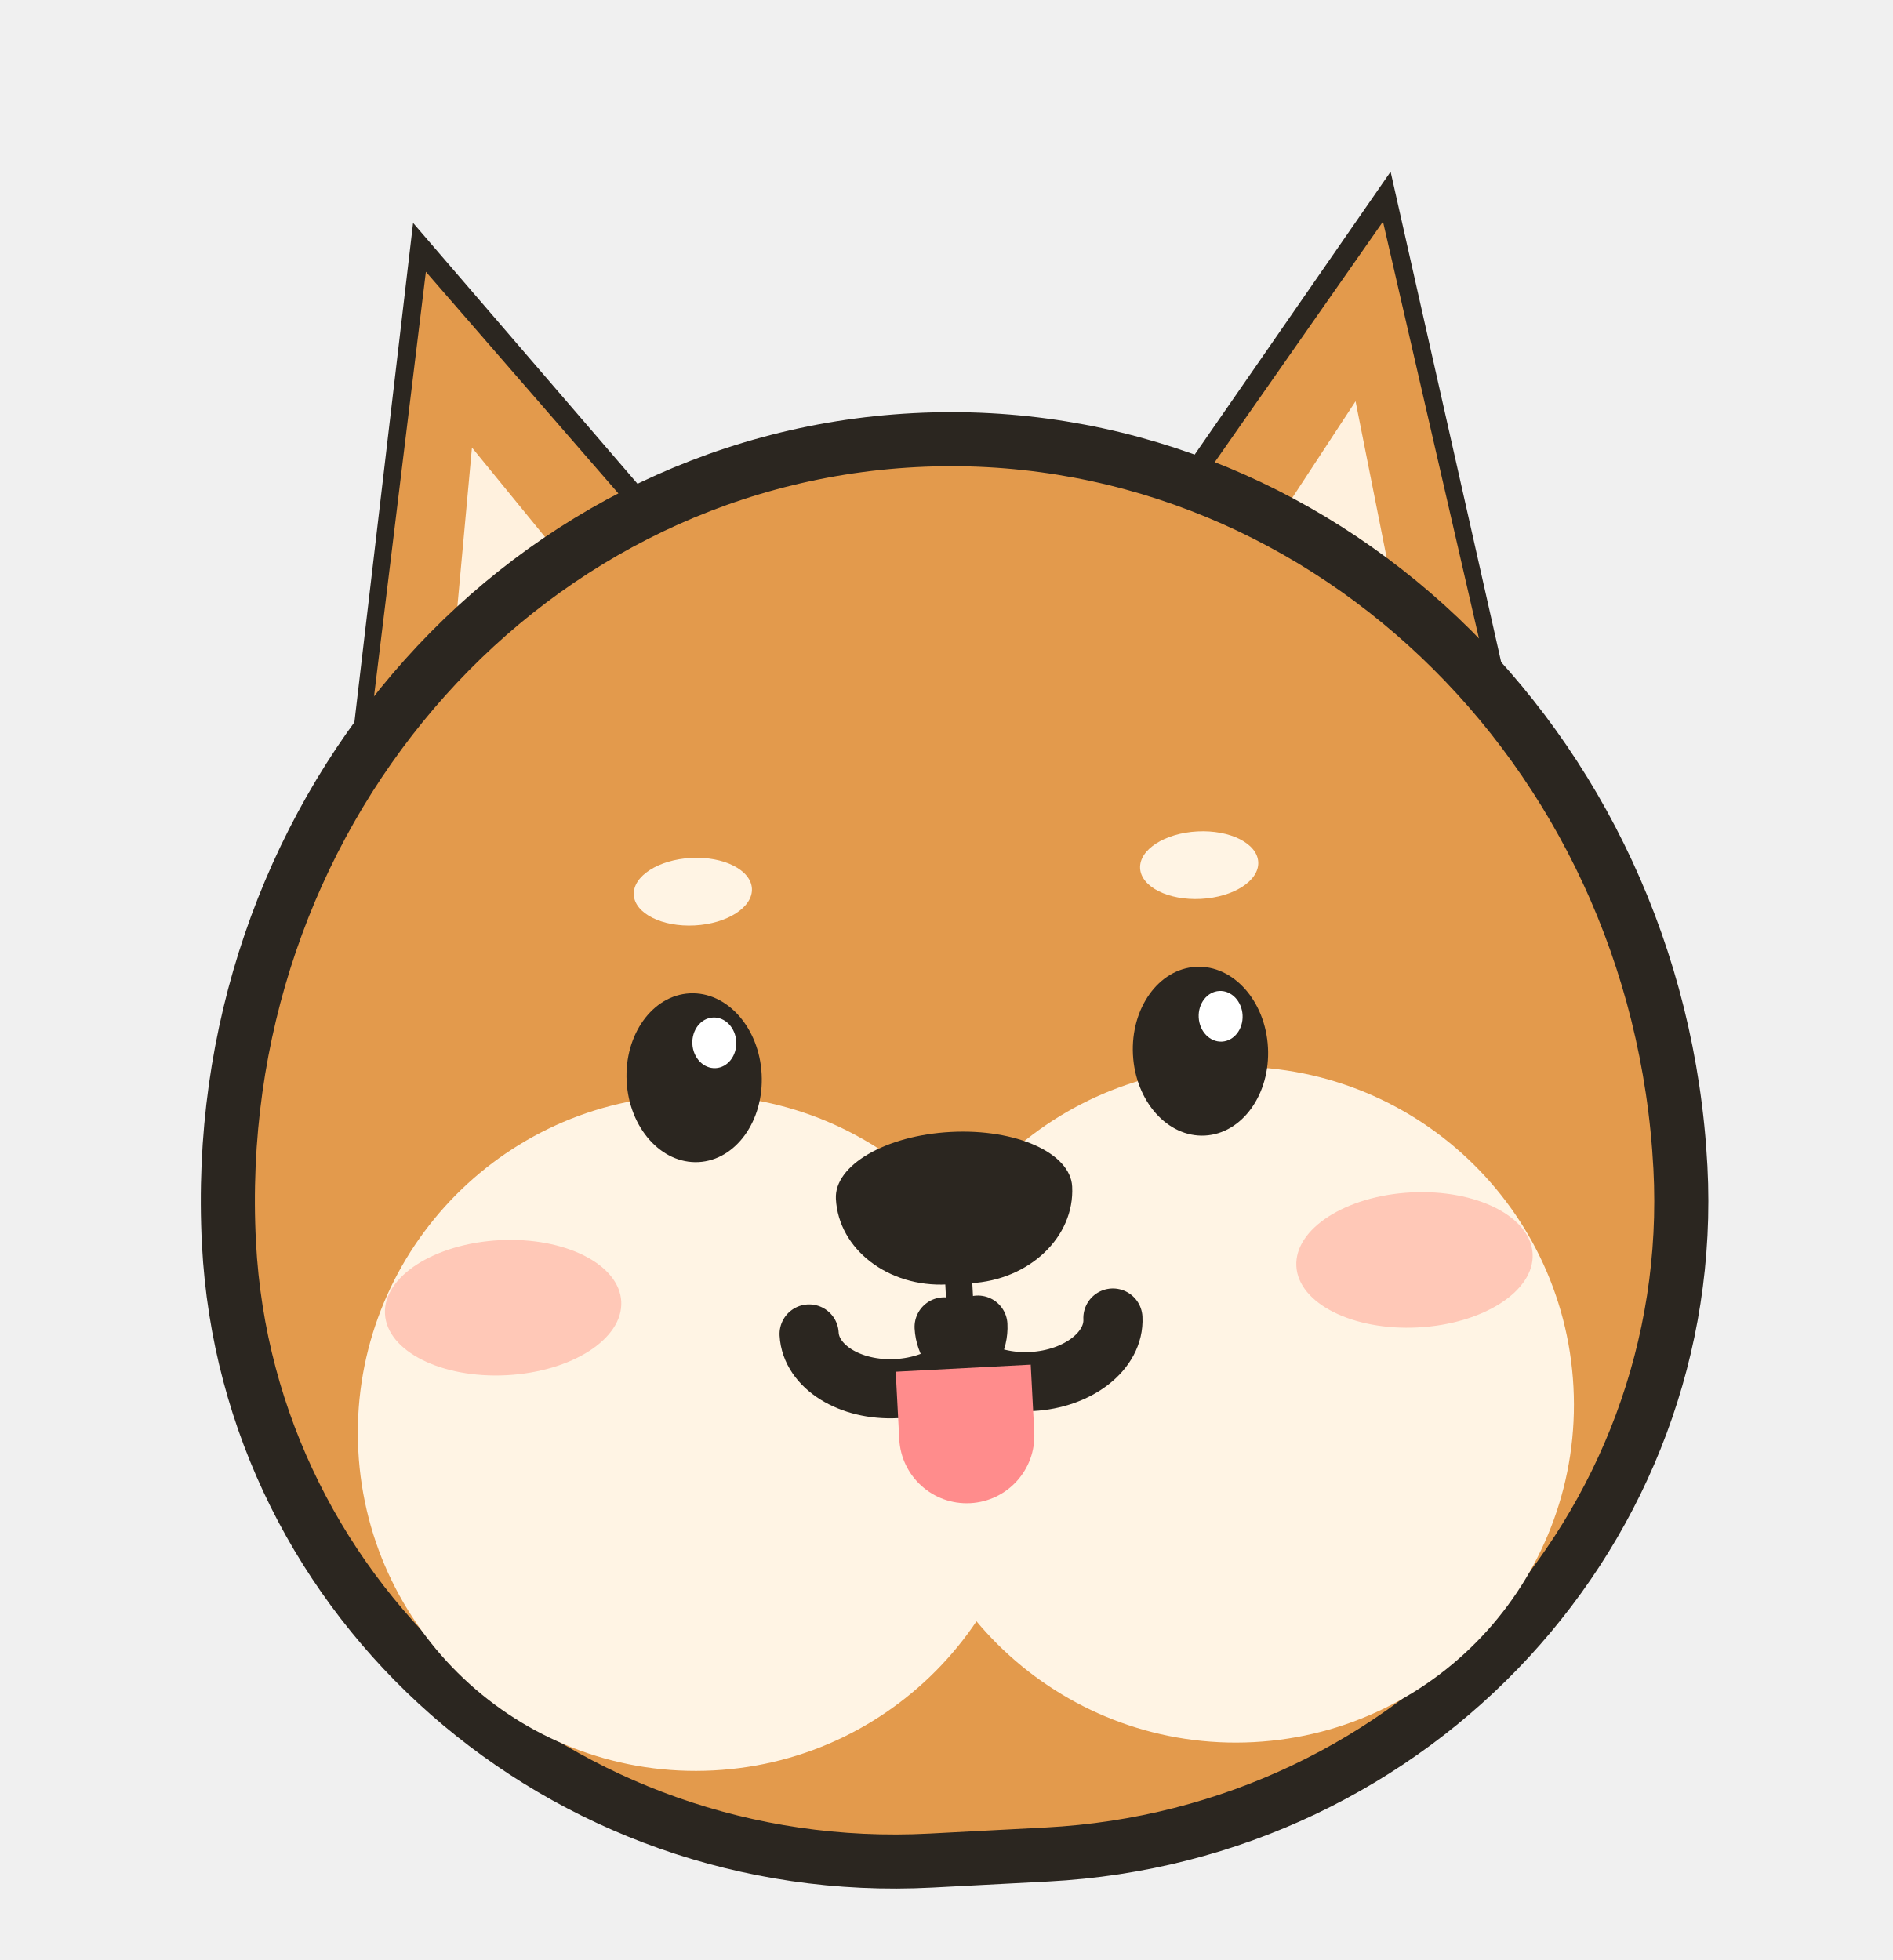
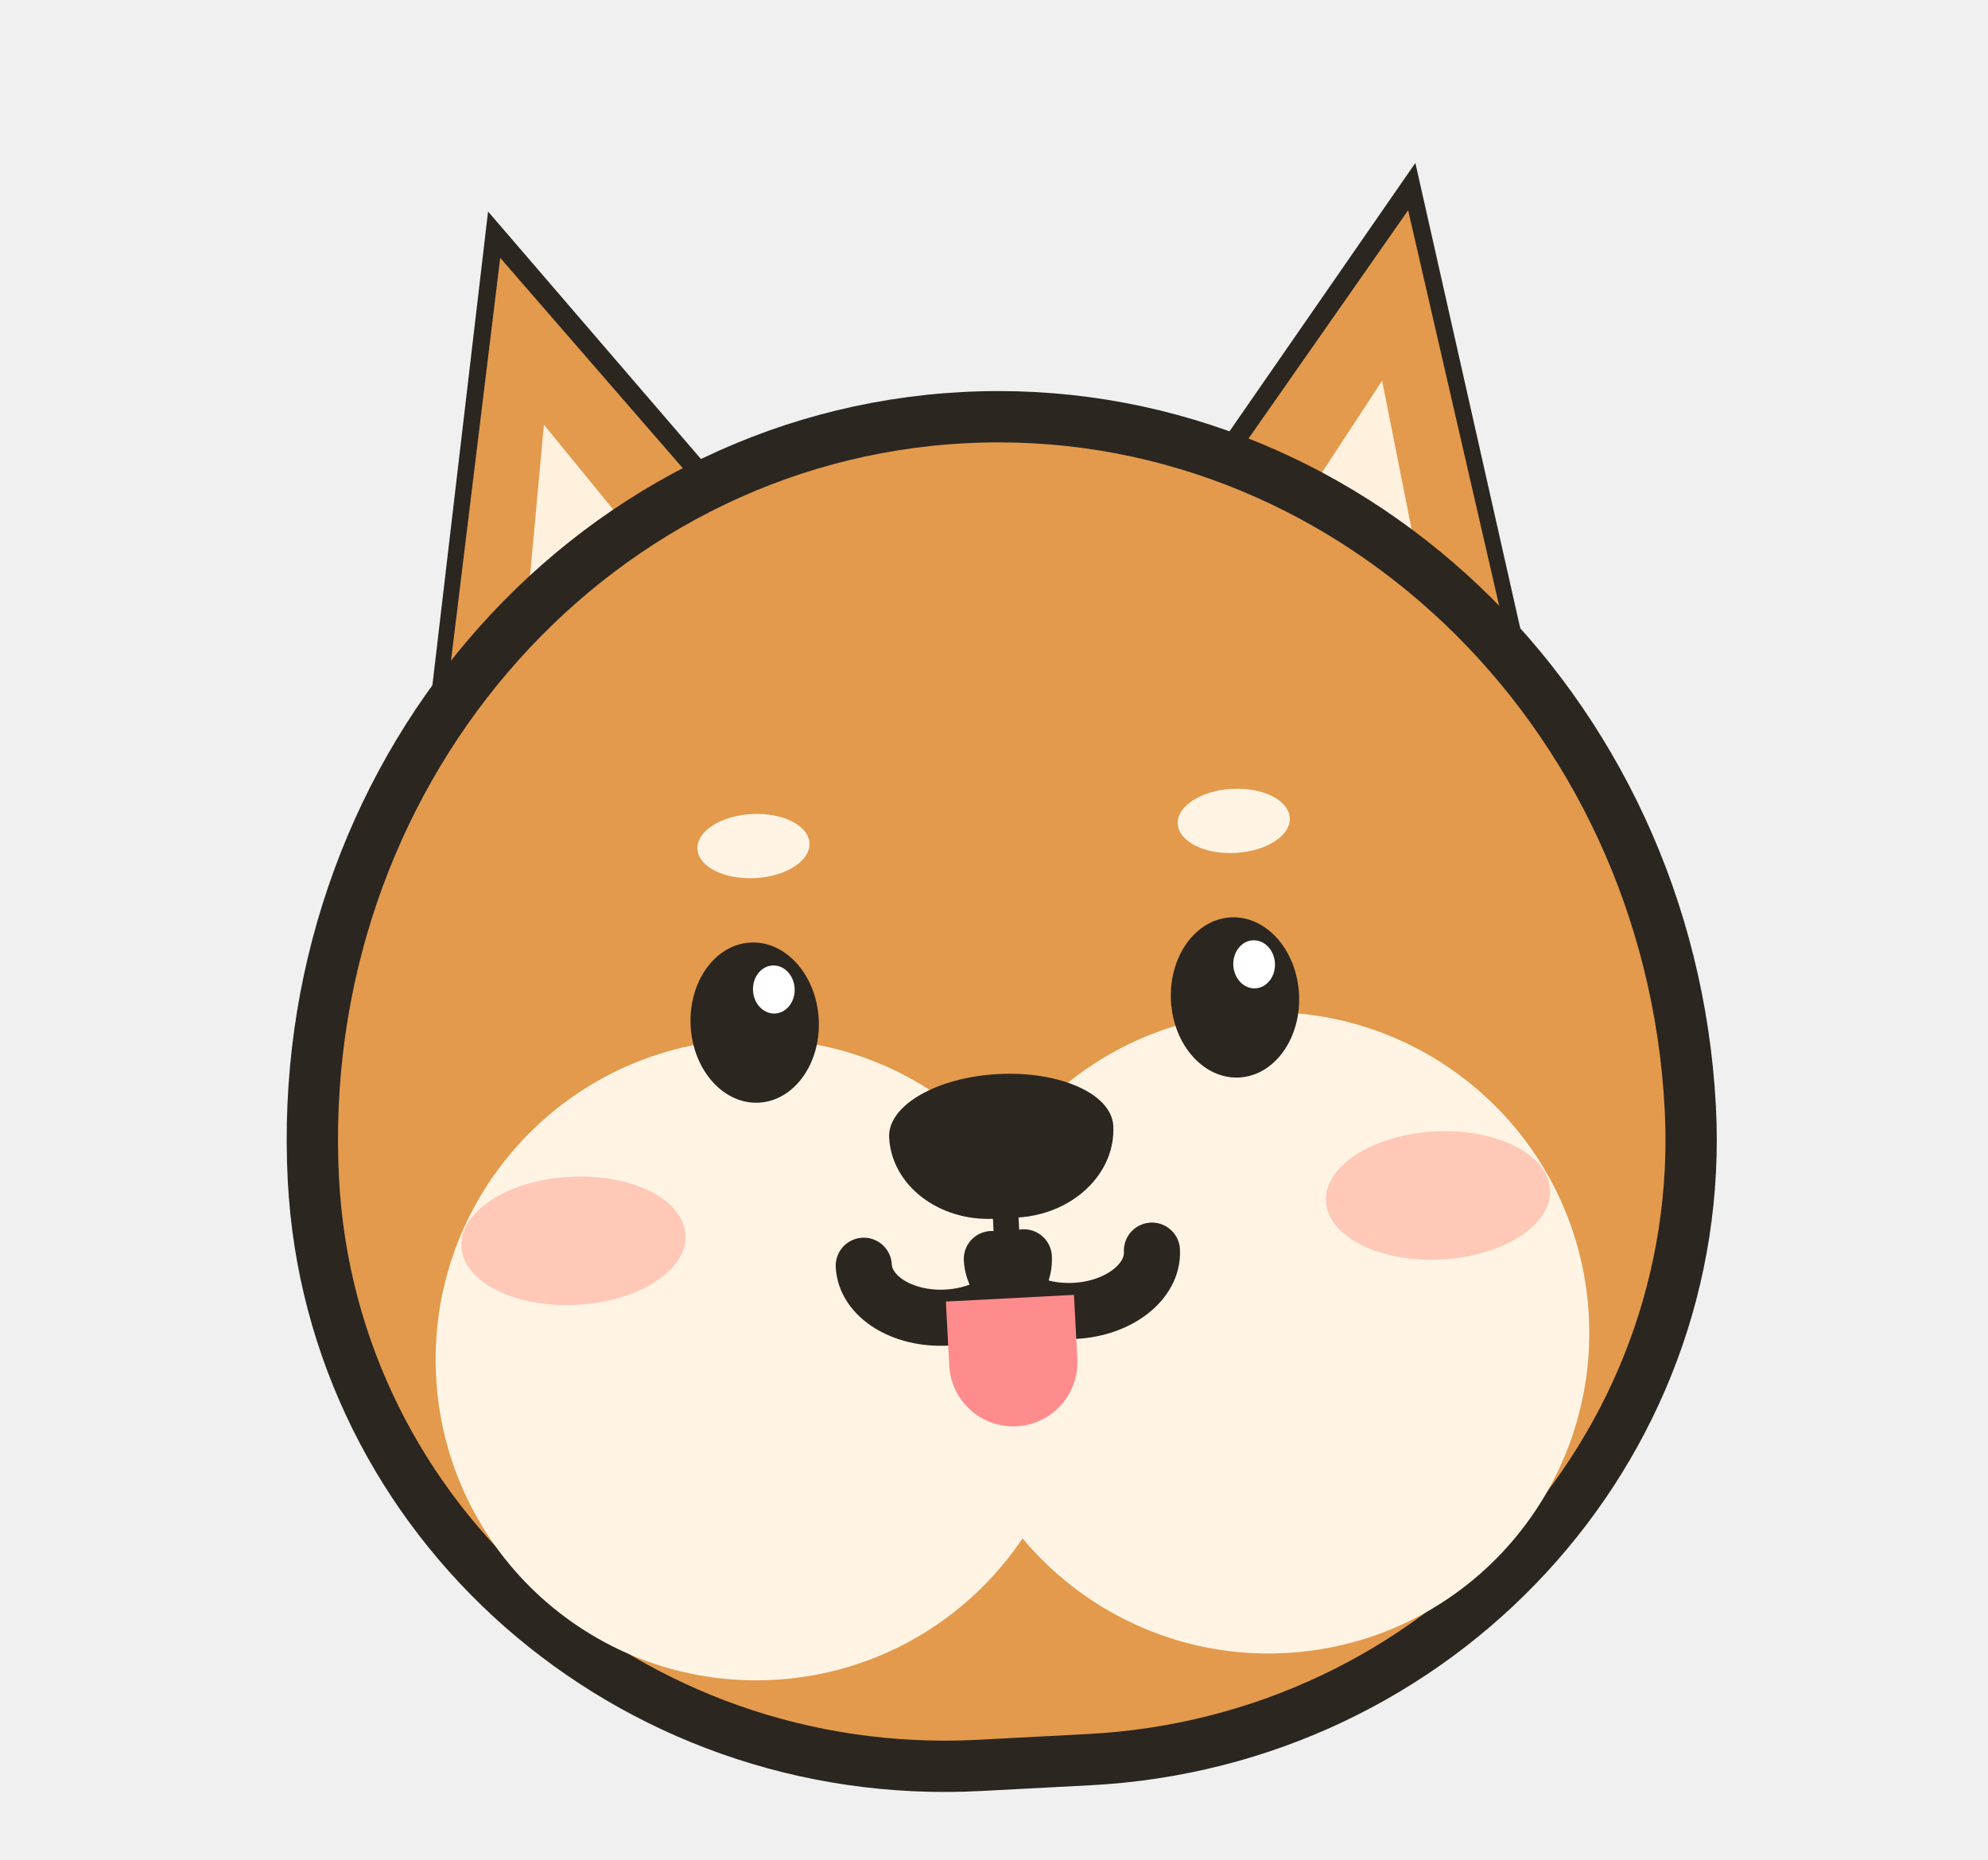
- <svg xmlns="http://www.w3.org/2000/svg" viewBox="0 0 112 116" width="224" height="232">
-   <g transform="translate(6 12)">
+ <svg xmlns="http://www.w3.org/2000/svg" viewBox="0 0 124 116" width="248" height="232">
+   <g transform="translate(12 12)">
    <g transform="rotate(-3 50 50)">
      <path d="M26 -1L44 40L8 40Z" fill="#2B2620" transform="rotate(-14 26 19.5)" />
      <path d="M26 2L42 38L10 38Z" fill="#E39A4C" transform="rotate(-14 26 20)" />
      <path d="M26 12.8L33.36 30.8L18.64 30.8Z" fill="#FFF1DE" transform="rotate(-14 26 21.8)" />
      <path d="M74 -1L92 40L56 40Z" fill="#2B2620" transform="rotate(14 74 19.5)" />
      <path d="M74 2L90 38L58 38Z" fill="#E39A4C" transform="rotate(14 74 20)" />
      <path d="M74 12.8L81.36 30.8L66.64 30.8Z" fill="#FFF1DE" transform="rotate(14 74 21.8)" />
      <path d="M50 14H50A43 45.36 0 0 1 93 59.36V59.36A39.56 38.64 0 0 1 53.44 98H46.56A39.56 38.64 0 0 1 7 59.36V59.36A43 45.36 0 0 1 50 14Z" fill="#E39A4C" stroke="#2B2620" stroke-width="3.2" stroke-linejoin="round" />
      <path d="M34 52H34A20 20 0 0 1 54 72V72A20 20 0 0 1 34 92H34A20 20 0 0 1 14 72V72A20 20 0 0 1 34 52Z" fill="#FFF4E4" />
      <path d="M66 52H66A20 20 0 0 1 86 72V72A20 20 0 0 1 66 92H66A20 20 0 0 1 46 72V72A20 20 0 0 1 66 52Z" fill="#FFF4E4" />
      <path d="M35.5 38H35.5A3.5 2 0 0 1 39 40V40A3.5 2 0 0 1 35.5 42H35.5A3.5 2 0 0 1 32 40V40A3.5 2 0 0 1 35.5 38Z" fill="#FFF4E4" />
      <path d="M35 46H35A4 5 0 0 1 39 51V51A4 5 0 0 1 35 56H35A4 5 0 0 1 31 51V51A4 5 0 0 1 35 46Z" fill="#2B2620" />
      <path d="M36.3 47.5H36.3A1.3 1.5 0 0 1 37.6 49V49A1.3 1.5 0 0 1 36.3 50.5H36.3A1.3 1.5 0 0 1 35 49V49A1.3 1.5 0 0 1 36.3 47.5Z" fill="#fff" />
      <path d="M65.5 38H65.5A3.5 2 0 0 1 69 40V40A3.5 2 0 0 1 65.5 42H65.5A3.5 2 0 0 1 62 40V40A3.5 2 0 0 1 65.5 38Z" fill="#FFF4E4" />
      <path d="M65 46H65A4 5 0 0 1 69 51V51A4 5 0 0 1 65 56H65A4 5 0 0 1 61 51V51A4 5 0 0 1 65 46Z" fill="#2B2620" />
      <path d="M66.3 47.5H66.3A1.3 1.5 0 0 1 67.6 49V49A1.3 1.5 0 0 1 66.3 50.5H66.3A1.3 1.5 0 0 1 65 49V49A1.3 1.5 0 0 1 66.3 47.5Z" fill="#fff" />
      <g opacity=".5">
        <path d="M23 60H23A7 4 0 0 1 30 64V64A7 4 0 0 1 23 68H23A7 4 0 0 1 16 64V64A7 4 0 0 1 23 60Z" fill="#FF9C8A" />
        <path d="M77 60H77A7 4 0 0 1 84 64V64A7 4 0 0 1 77 68H77A7 4 0 0 1 70 64V64A7 4 0 0 1 77 60Z" fill="#FF9C8A" />
      </g>
      <path d="M50 55H50A7 3.6 0 0 1 57 58.6V58.6A6.3 5.4 0 0 1 50.7 64H49.3A6.3 5.4 0 0 1 43 58.6V58.6A7 3.6 0 0 1 50 55Z" fill="#2B2620" />
      <path d="M49.2 63H50.8L50.8 63V68L50.8 68H49.2L49.2 68V63L49.2 63Z" fill="#2B2620" />
      <path d="M41 66.5A5 3.5 0 0 0 51 66.5" fill="none" stroke="#2B2620" stroke-width="3.5" stroke-linecap="round" />
      <path d="M49 66.5A5 3.5 0 0 0 59 66.5" fill="none" stroke="#2B2620" stroke-width="3.5" stroke-linecap="round" />
      <path d="M46 69H54L54 69V73A4 4 0 0 1 50 77H50A4 4 0 0 1 46 73V69L46 69Z" fill="#FF8C8C" />
    </g>
  </g>
</svg>
